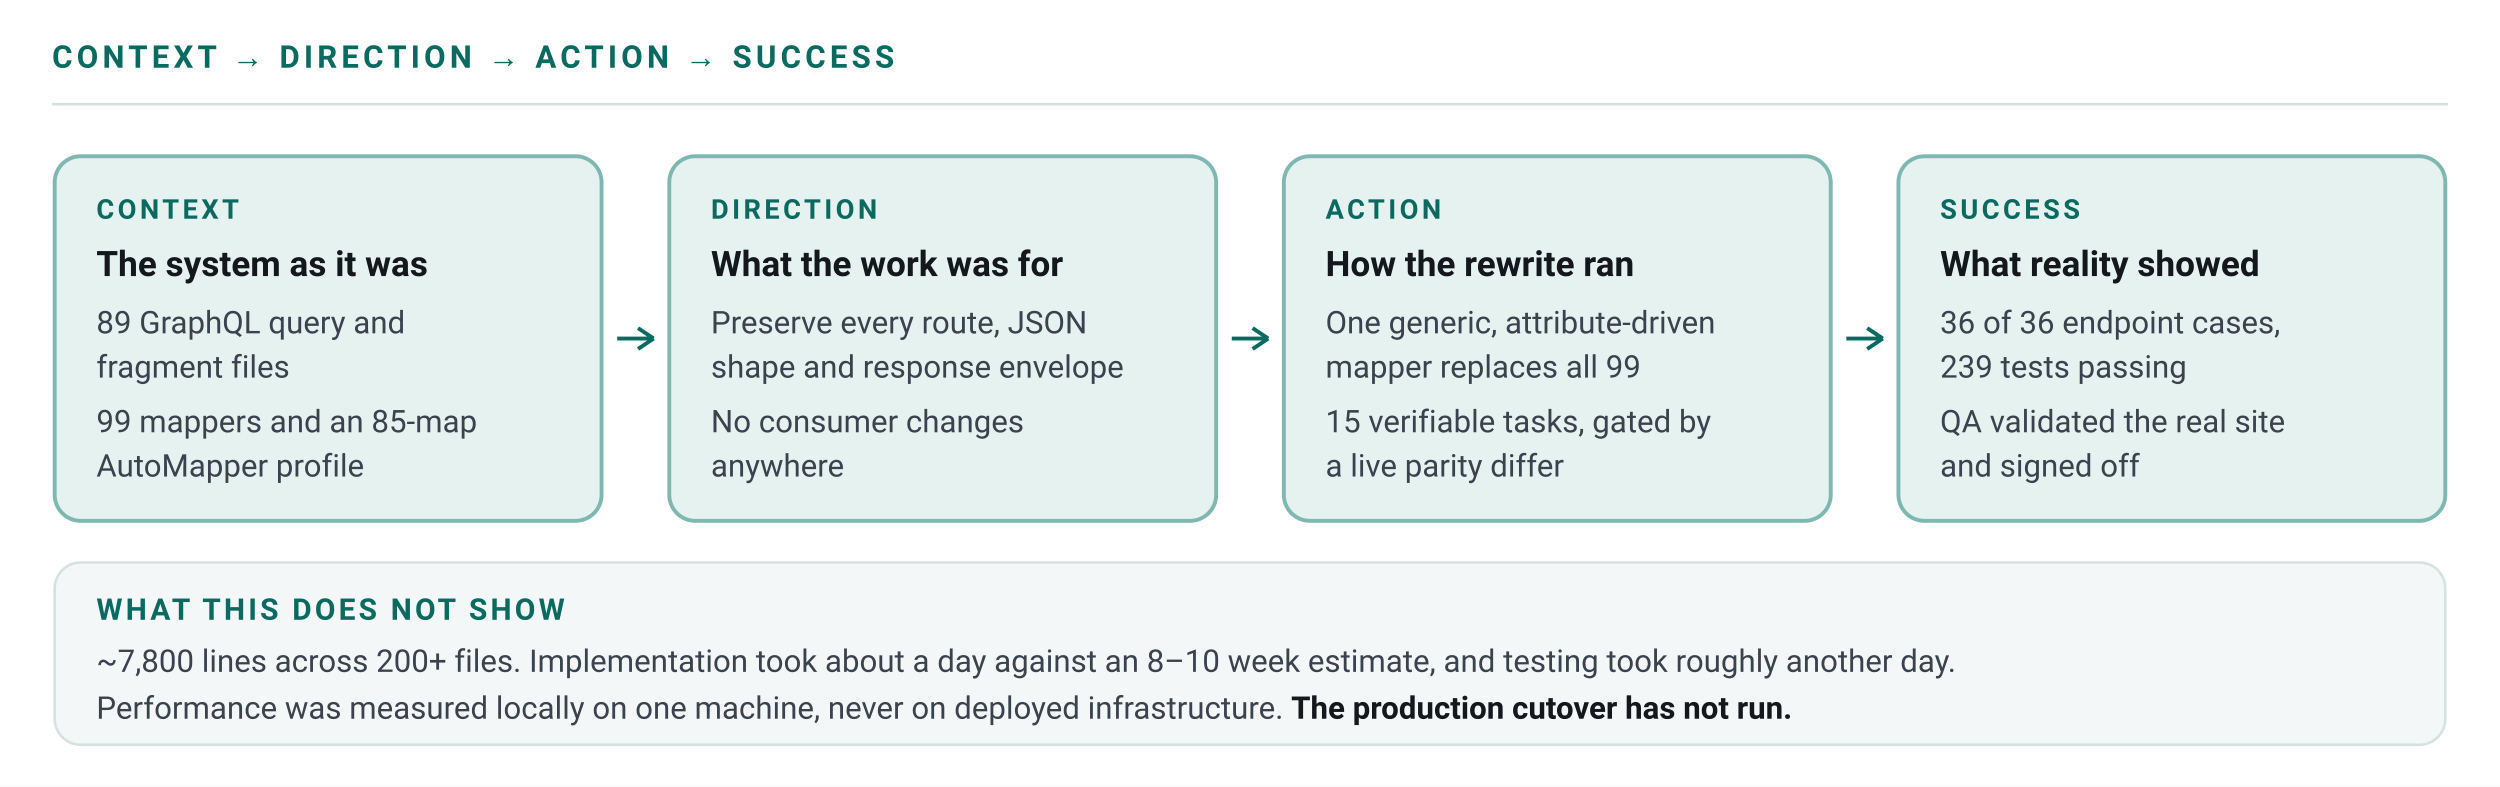
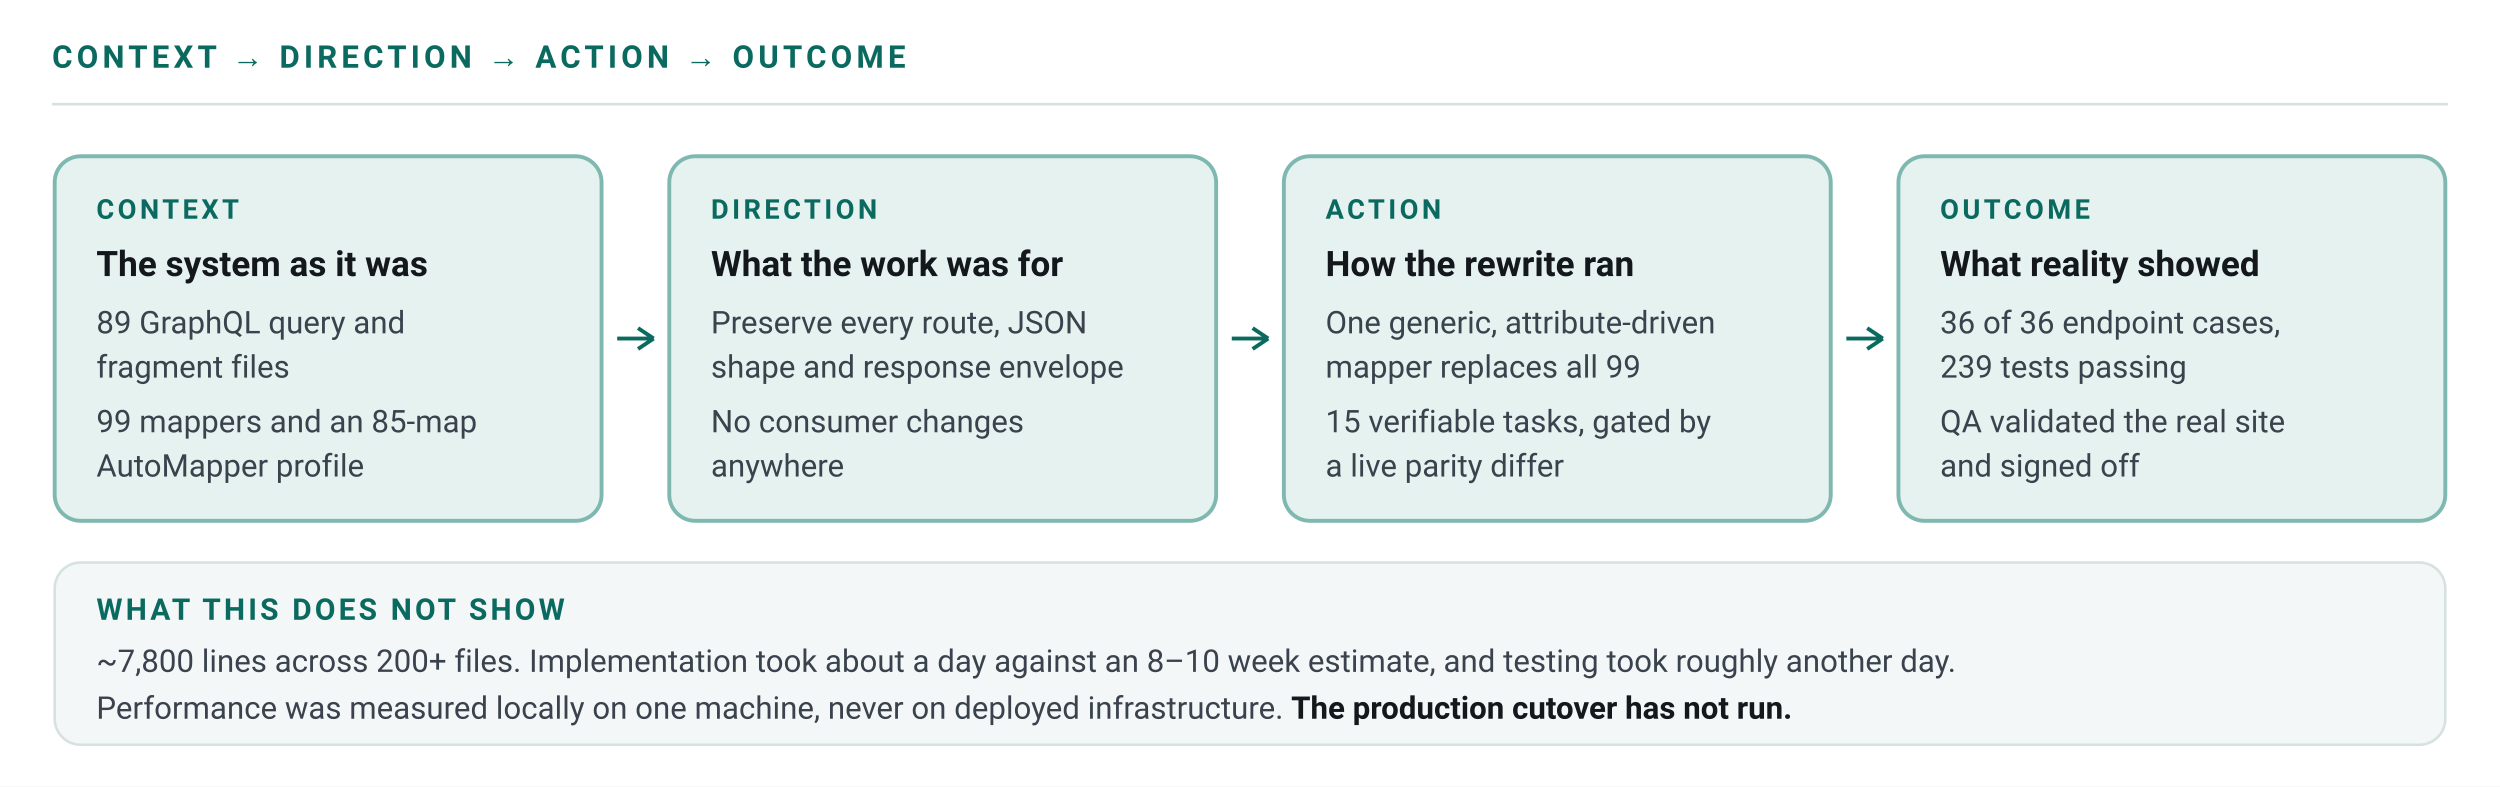
<svg xmlns="http://www.w3.org/2000/svg" viewBox="0 0 960 302" width="960" height="302" role="img" aria-labelledby="title desc" font-family="system-ui, -apple-system, 'Segoe UI', Roboto, Arial, sans-serif">
  <rect width="960" height="302" fill="#ffffff" />
-   <text x="20" y="26" font-size="12" font-weight="700" fill="#0a6a5f" letter-spacing="1.6">CONTEXT → DIRECTION → ACTION → SUCCESS</text>
+   <text x="20" y="26" font-size="12" font-weight="700" fill="#0a6a5f" letter-spacing="1.6">CONTEXT → DIRECTION → ACTION → OUTCOME</text>
  <line x1="20" y1="40" x2="940" y2="40" stroke="#d6e2e0" stroke-width="1" />
  <g stroke="#7fb8b0" stroke-width="1.5" fill="#e6f2f0">
    <rect x="21" y="60" width="210" height="140" rx="10" />
    <rect x="257" y="60" width="210" height="140" rx="10" />
    <rect x="493" y="60" width="210" height="140" rx="10" />
    <rect x="729" y="60" width="210" height="140" rx="10" />
  </g>
  <g fill="#0a6a5f" font-size="10.5" font-weight="700" letter-spacing="1.3">
    <text x="37" y="84">CONTEXT</text>
    <text x="273" y="84">DIRECTION</text>
    <text x="509" y="84">ACTION</text>
-     <text x="745" y="84">SUCCESS</text>
+     <text x="745" y="84">OUTCOME</text>
  </g>
  <g fill="#14181d" font-size="13.5" font-weight="700">
    <text x="37" y="106">The system as it was</text>
    <text x="273" y="106">What the work was for</text>
    <text x="509" y="106">How the rewrite ran</text>
    <text x="745" y="106">What reality showed</text>
  </g>
  <g fill="#39424d" font-size="12">
    <text x="37" y="128">89 GraphQL query and</text>
    <text x="37" y="145">fragment files</text>
    <text x="37" y="166">99 mappers and an 85-map</text>
    <text x="37" y="183">AutoMapper profile</text>
    <text x="273" y="128">Preserve every route, JSON</text>
    <text x="273" y="145">shape and response envelope</text>
    <text x="273" y="166">No consumer changes</text>
    <text x="273" y="183">anywhere</text>
    <text x="509" y="128">One generic, attribute-driven</text>
    <text x="509" y="145">mapper replaces all 99</text>
    <text x="509" y="166">15 verifiable tasks, gated by</text>
    <text x="509" y="183">a live parity differ</text>
    <text x="745" y="128">36 of 36 endpoint cases,</text>
    <text x="745" y="145">239 tests passing</text>
    <text x="745" y="166">QA validated the real site</text>
    <text x="745" y="183">and signed off</text>
  </g>
  <g stroke="#0a6a5f" stroke-width="1.5" fill="none">
    <path d="M237 130h14M251 130l-6-4M251 130l-6 4" />
    <path d="M473 130h14M487 130l-6-4M487 130l-6 4" />
    <path d="M709 130h14M723 130l-6-4M723 130l-6 4" />
  </g>
  <rect x="21" y="216" width="918" height="70" rx="10" fill="#f4f7f7" stroke="#d6e2e0" stroke-width="1" />
  <text x="37" y="238" font-size="11.5" font-weight="700" fill="#0a6a5f" letter-spacing="1.2">WHAT THIS DOES NOT SHOW</text>
  <text x="37" y="258" font-size="12" fill="#39424d">~7,800 lines across 200+ files. Implementation took about a day against an 8–10 week estimate, and testing took roughly another day.</text>
  <text x="37" y="276" font-size="12" fill="#39424d">Performance was measured locally on one machine, never on deployed infrastructure. <tspan font-weight="700" fill="#14181d">The production cutover has not run.</tspan>
  </text>
</svg>
